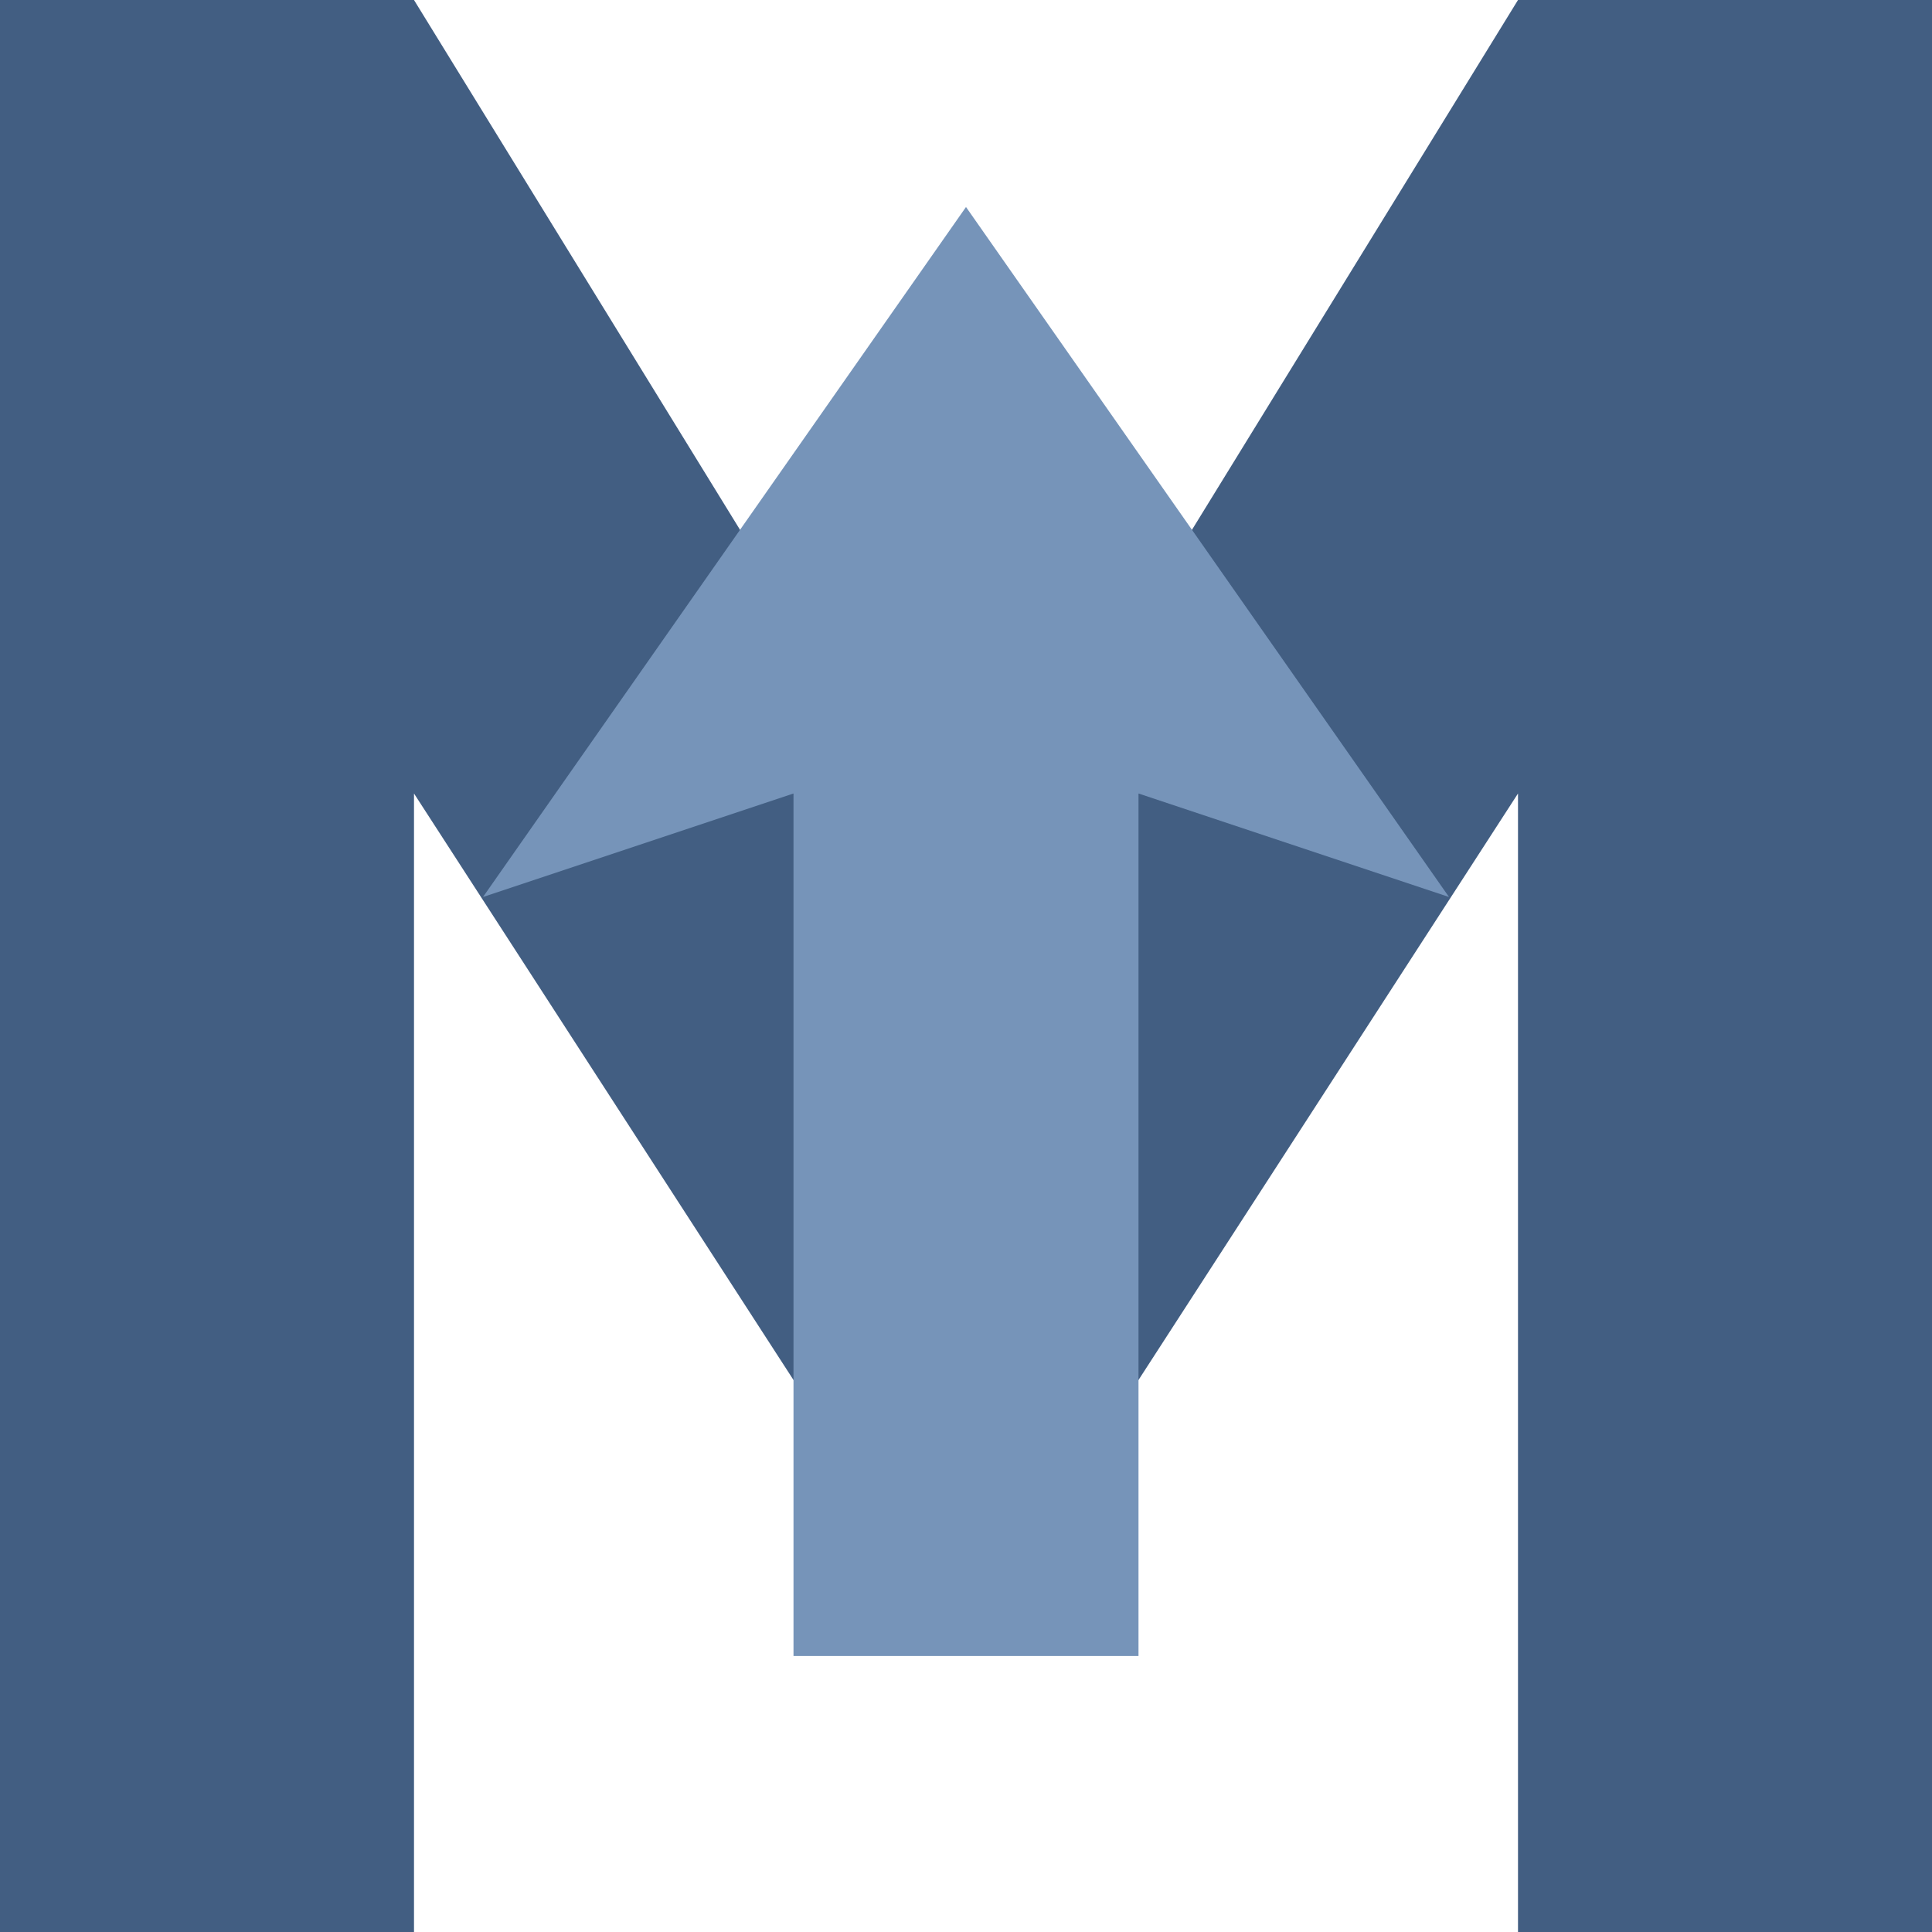
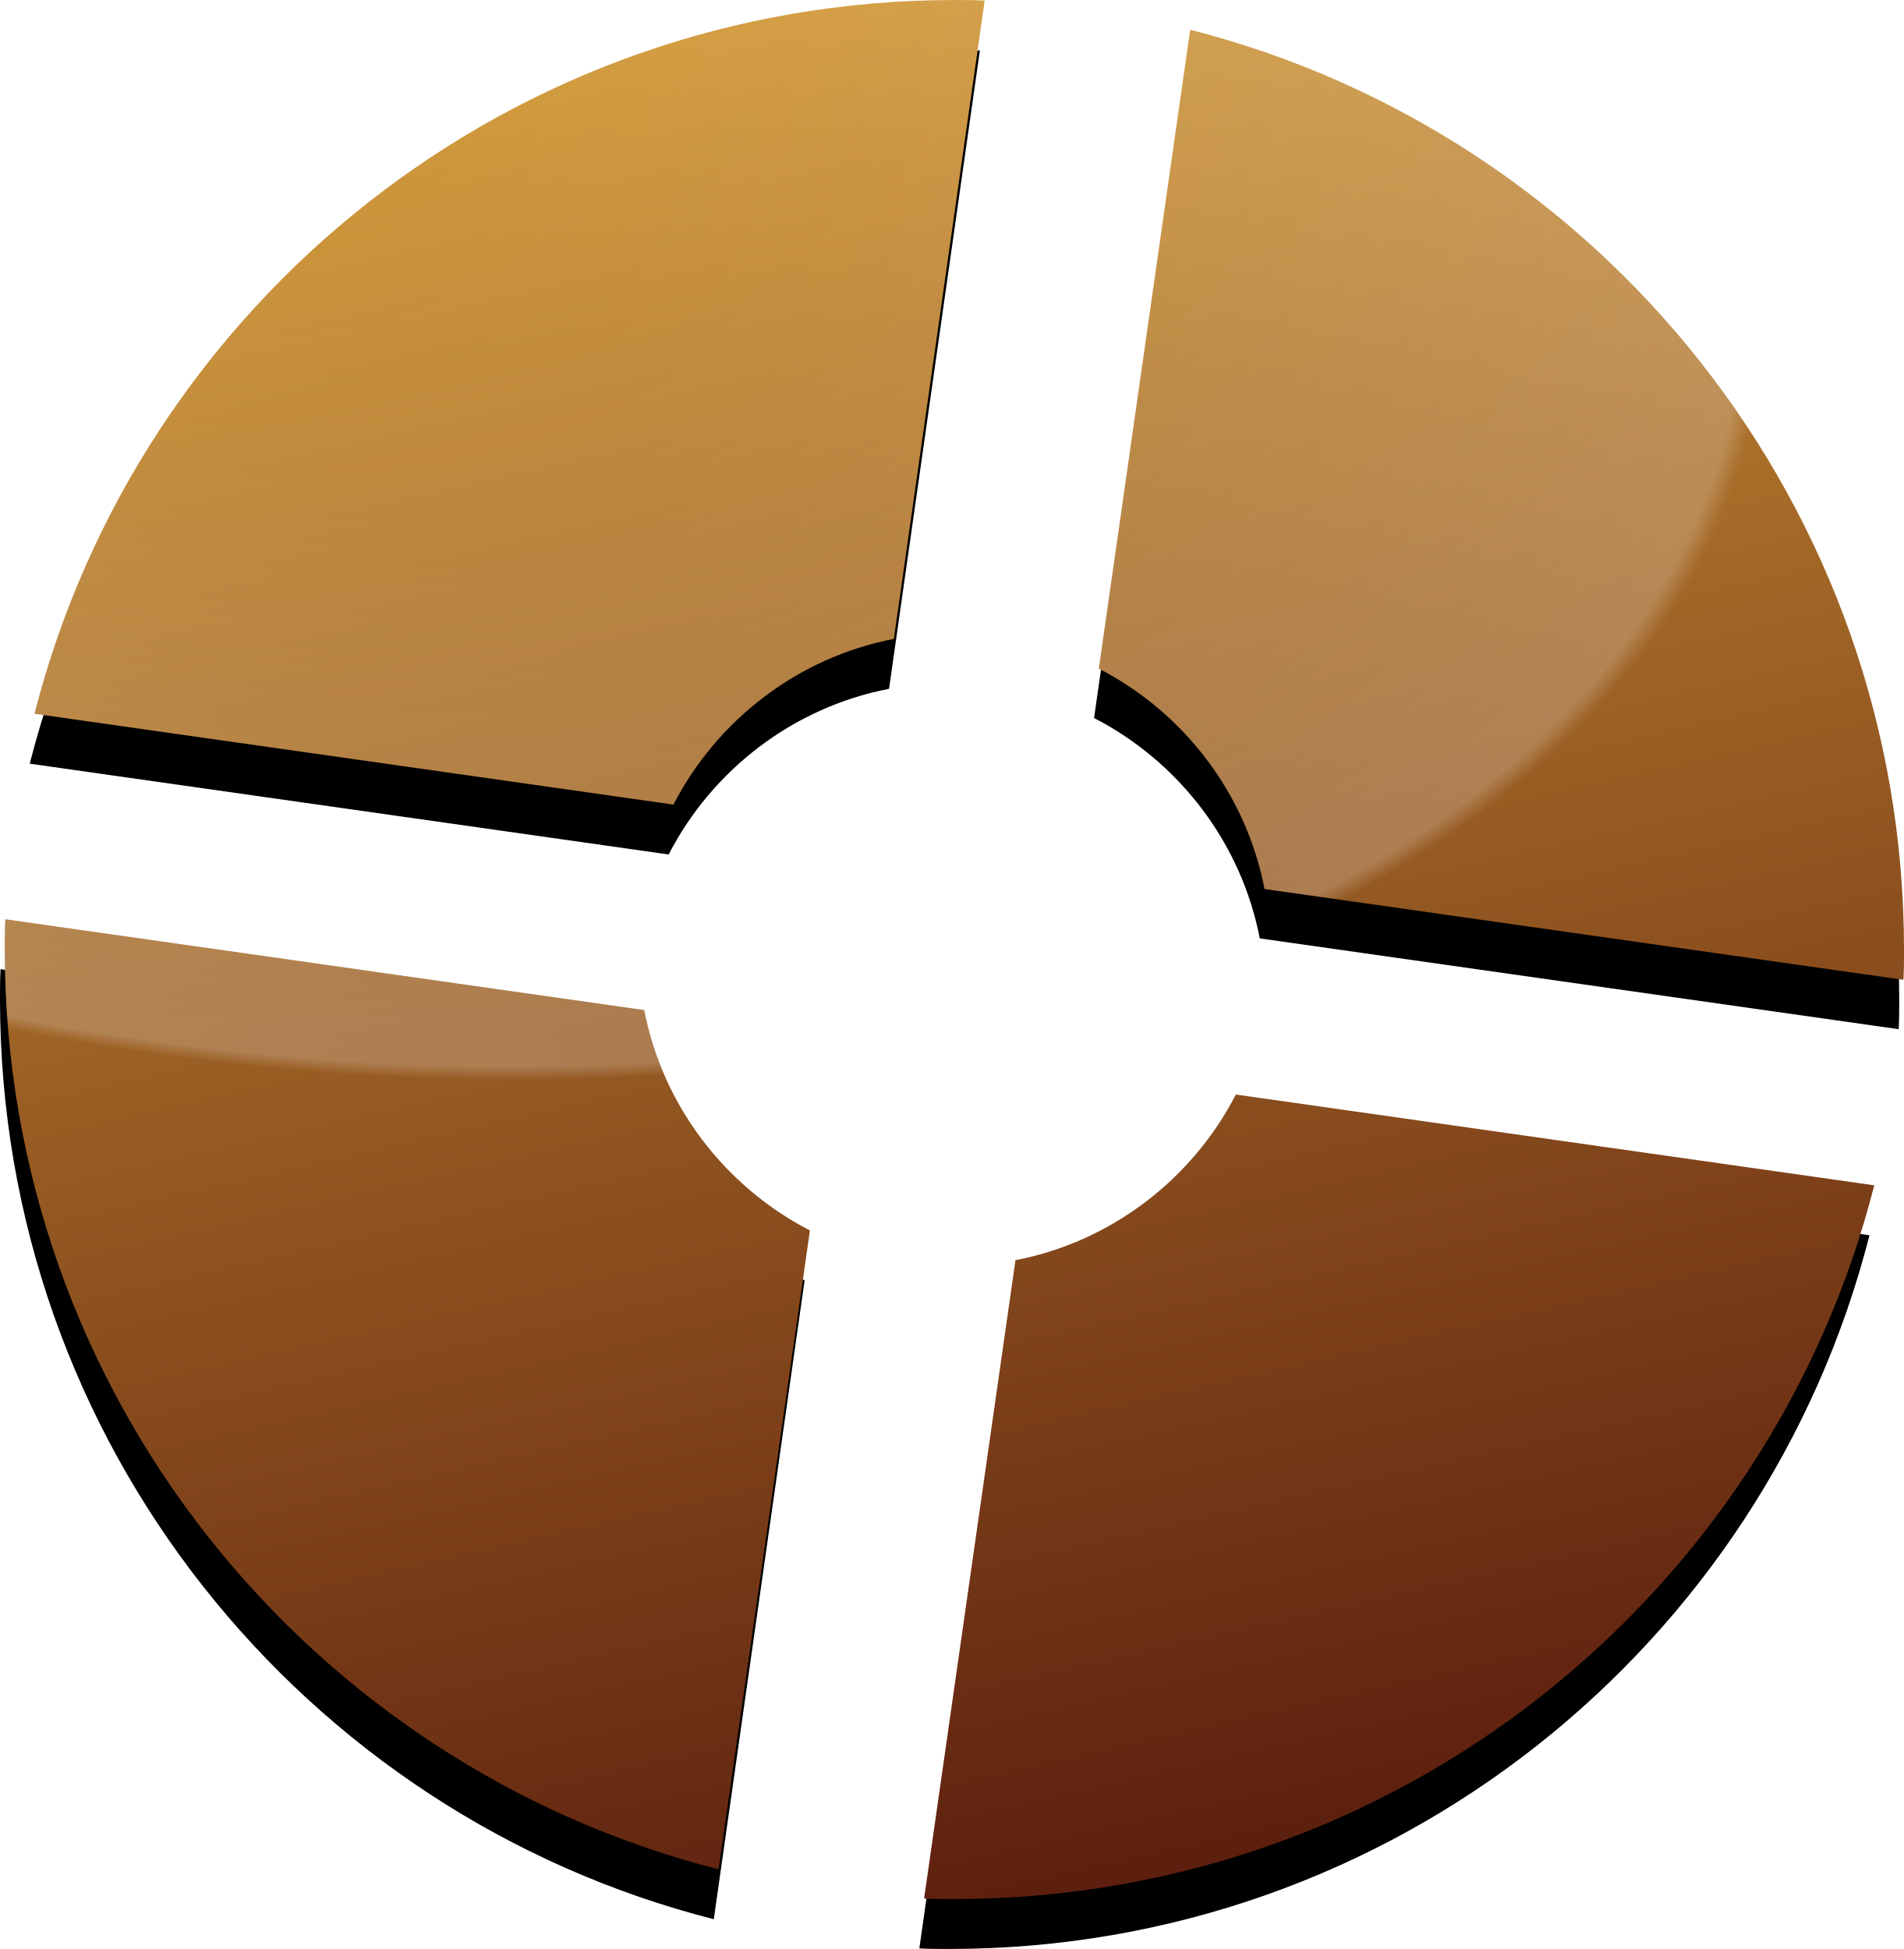
- <svg xmlns="http://www.w3.org/2000/svg" viewBox="22 22 56 56">
-   <path d="M 22 78 L 22 22 L 34 22 L 50 48 L 66 22 L 78 22 L 78 78 L 66 78 L 66 45 L 55 62 L 45 62 L 34 45 L 34 78 Z" fill="#425E82" />
-   <path d="M 45 70 L 45 45 L 36 48 L 50 28 L 64 48 L 55 45 L 55 70 Z" fill="#7694B9" />
+ <svg xmlns="http://www.w3.org/2000/svg" id="Layer_1" viewBox="0 0 358.5 367" width="2442" height="2500">
+   <style>.st0{fill:url(#SVGID_1_)}.st1{fill:url(#SVGID_2_)}</style>
+   <g id="svg3428_copy">
+     <path d="M223.2 14.9c77.3 19.7 134.4 89.8 134.4 173.2 0 1.9 0 3.8-.1 5.7l-120.3-17.1c-3.5-18.1-15.3-33.3-31.2-41.5l17.2-120.3zm-97.3 146c8.2-15.9 23.4-27.7 41.5-31.2L184.5 9.5c-1.9-.1-3.8-.1-5.7-.1C95.4 9.4 25.3 66.5 5.6 143.8l120.3 17.1zm25.6 80.2c-15.9-8.2-27.7-23.4-31.2-41.5L.1 182.5c-.1 1.9-.1 3.8-.1 5.7 0 83.4 57.1 153.5 134.4 173.2l17.1-120.3zm80.2-25.7c-8.2 15.9-23.4 27.7-41.5 31.2l-17.1 120.3c1.9.1 3.8.1 5.7.1 83.4 0 153.5-57.1 173.2-134.4l-120.3-17.2z" />
+     <linearGradient id="SVGID_1_" gradientUnits="userSpaceOnUse" x1="219.355" y1="-384.358" x2="140.114" y2="-35.579" gradientTransform="matrix(1 0 0 -1 0 -31.174)">
+       <stop offset="0" stop-color="#5d1f0e" />
+       <stop offset="1" stop-color="#d09737" />
+     </linearGradient>
+     <path class="st0" d="M224.1 5.6c77.3 19.7 134.4 89.8 134.4 173.2 0 1.9 0 3.8-.1 5.7l-120.3-17.1c-3.5-18.1-15.3-33.3-31.2-41.5L224.1 5.6zm-97.3 145.9c8.2-15.9 23.4-27.7 41.5-31.2L185.4.1c-1.9-.1-3.8-.1-5.7-.1C96.3 0 26.2 57.1 6.5 134.4l120.3 17.1zm25.7 80.2c-15.9-8.2-27.7-23.4-31.2-41.5L1 173.1c-.1 1.9-.1 3.8-.1 5.7C.9 262.2 58 332.3 135.3 352l17.2-120.3zm80.2-25.6c-8.2 15.9-23.4 27.7-41.5 31.2L174 357.5c1.9.1 3.8.1 5.7.1 83.4 0 153.5-57.1 173.2-134.4l-120.2-17.1z" />
+     <radialGradient id="SVGID_2_" cx="164.731" cy="-164.419" r="304.651" fx="160.843" fy="-165.225" gradientTransform="matrix(.9774 .2114 .1266 -.5851 -107.903 -117.115)" gradientUnits="userSpaceOnUse">
+       <stop offset="0" stop-color="#fff" stop-opacity="0" />
+       <stop offset=".466" stop-color="#fff" stop-opacity=".08" />
+       <stop offset=".986" stop-color="#fff" stop-opacity=".214" />
+       <stop offset="1" stop-color="#fff" stop-opacity="0" />
+     </radialGradient>
+     <path class="st1" d="M224.1 5.6c77.3 19.7 134.4 89.8 134.4 173.2 0 1.9 0 3.8-.1 5.7l-120.3-17.1c-3.5-18.1-15.3-33.3-31.2-41.5L224.1 5.6zm-97.3 145.9c8.2-15.9 23.4-27.7 41.5-31.2L185.4.1c-1.9-.1-3.8-.1-5.7-.1C96.3 0 26.2 57.1 6.5 134.4l120.3 17.1zm25.7 80.2c-15.9-8.2-27.7-23.4-31.2-41.5L1 173.1c-.1 1.9-.1 3.8-.1 5.7C.9 262.2 58 332.3 135.3 352l17.2-120.3zm80.2-25.6c-8.2 15.9-23.4 27.7-41.5 31.2L174 357.5c1.9.1 3.8.1 5.7.1 83.4 0 153.5-57.1 173.2-134.4l-120.2-17.1z" />
+   </g>
</svg>
